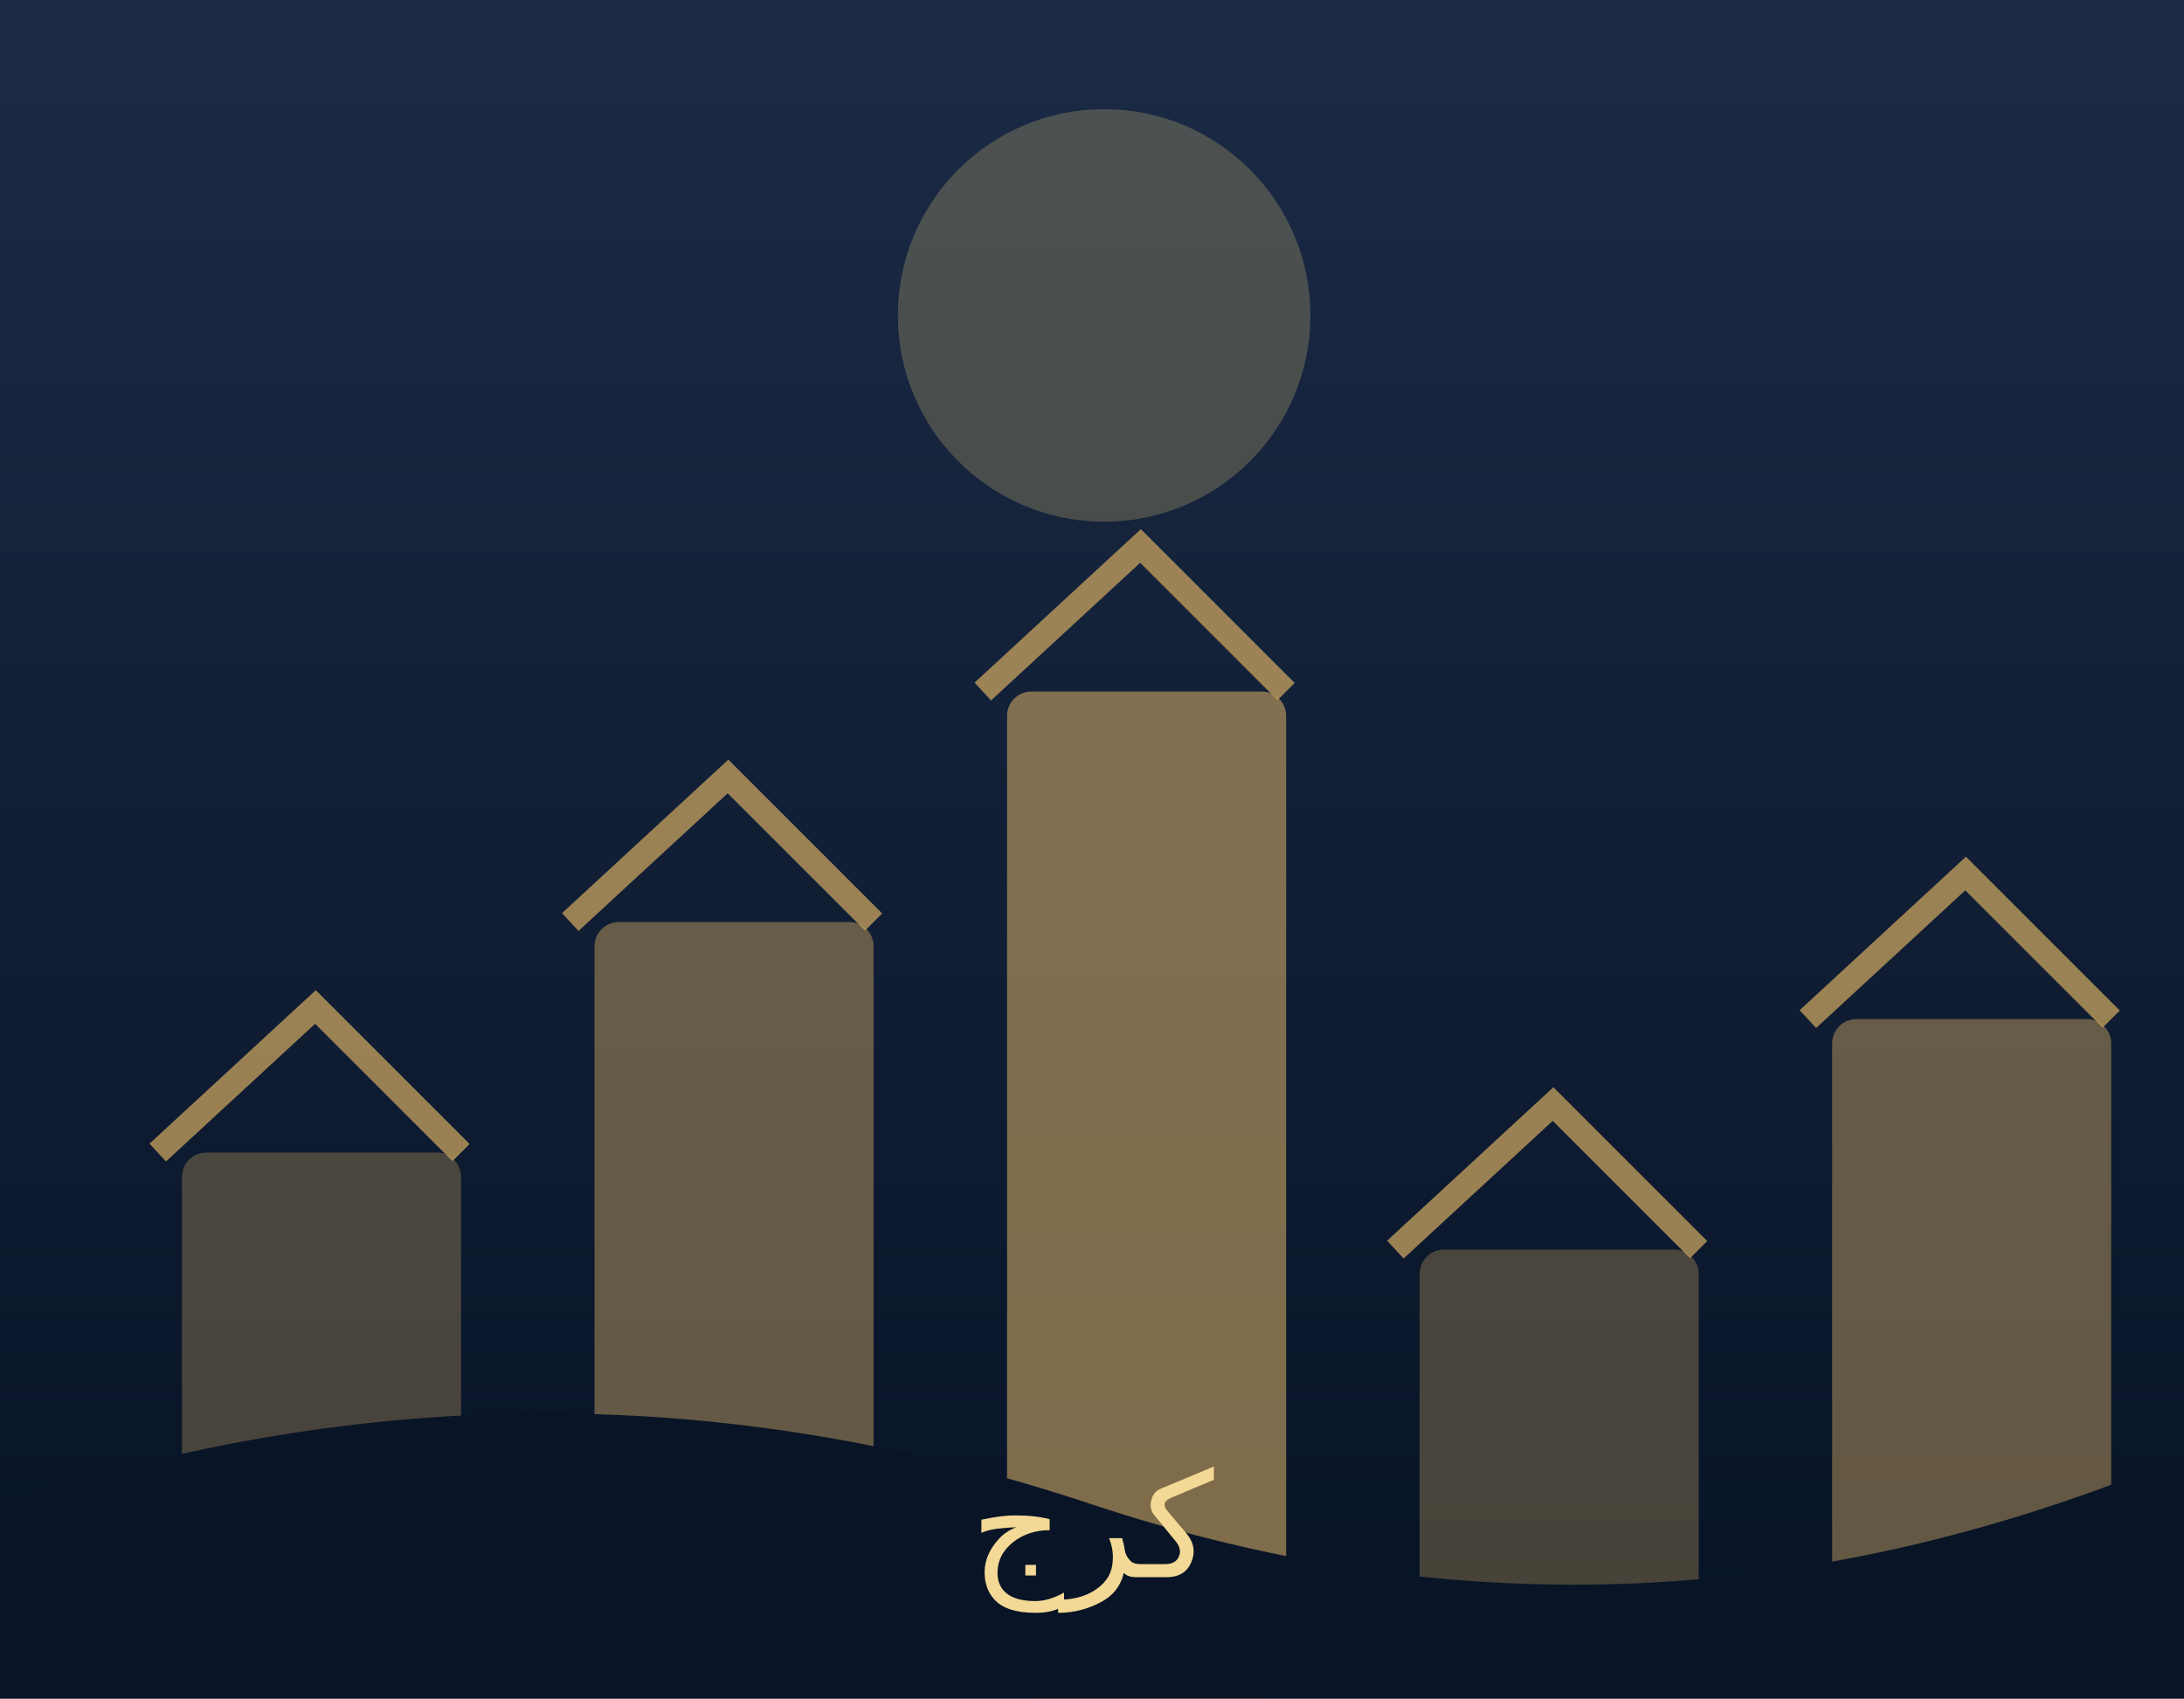
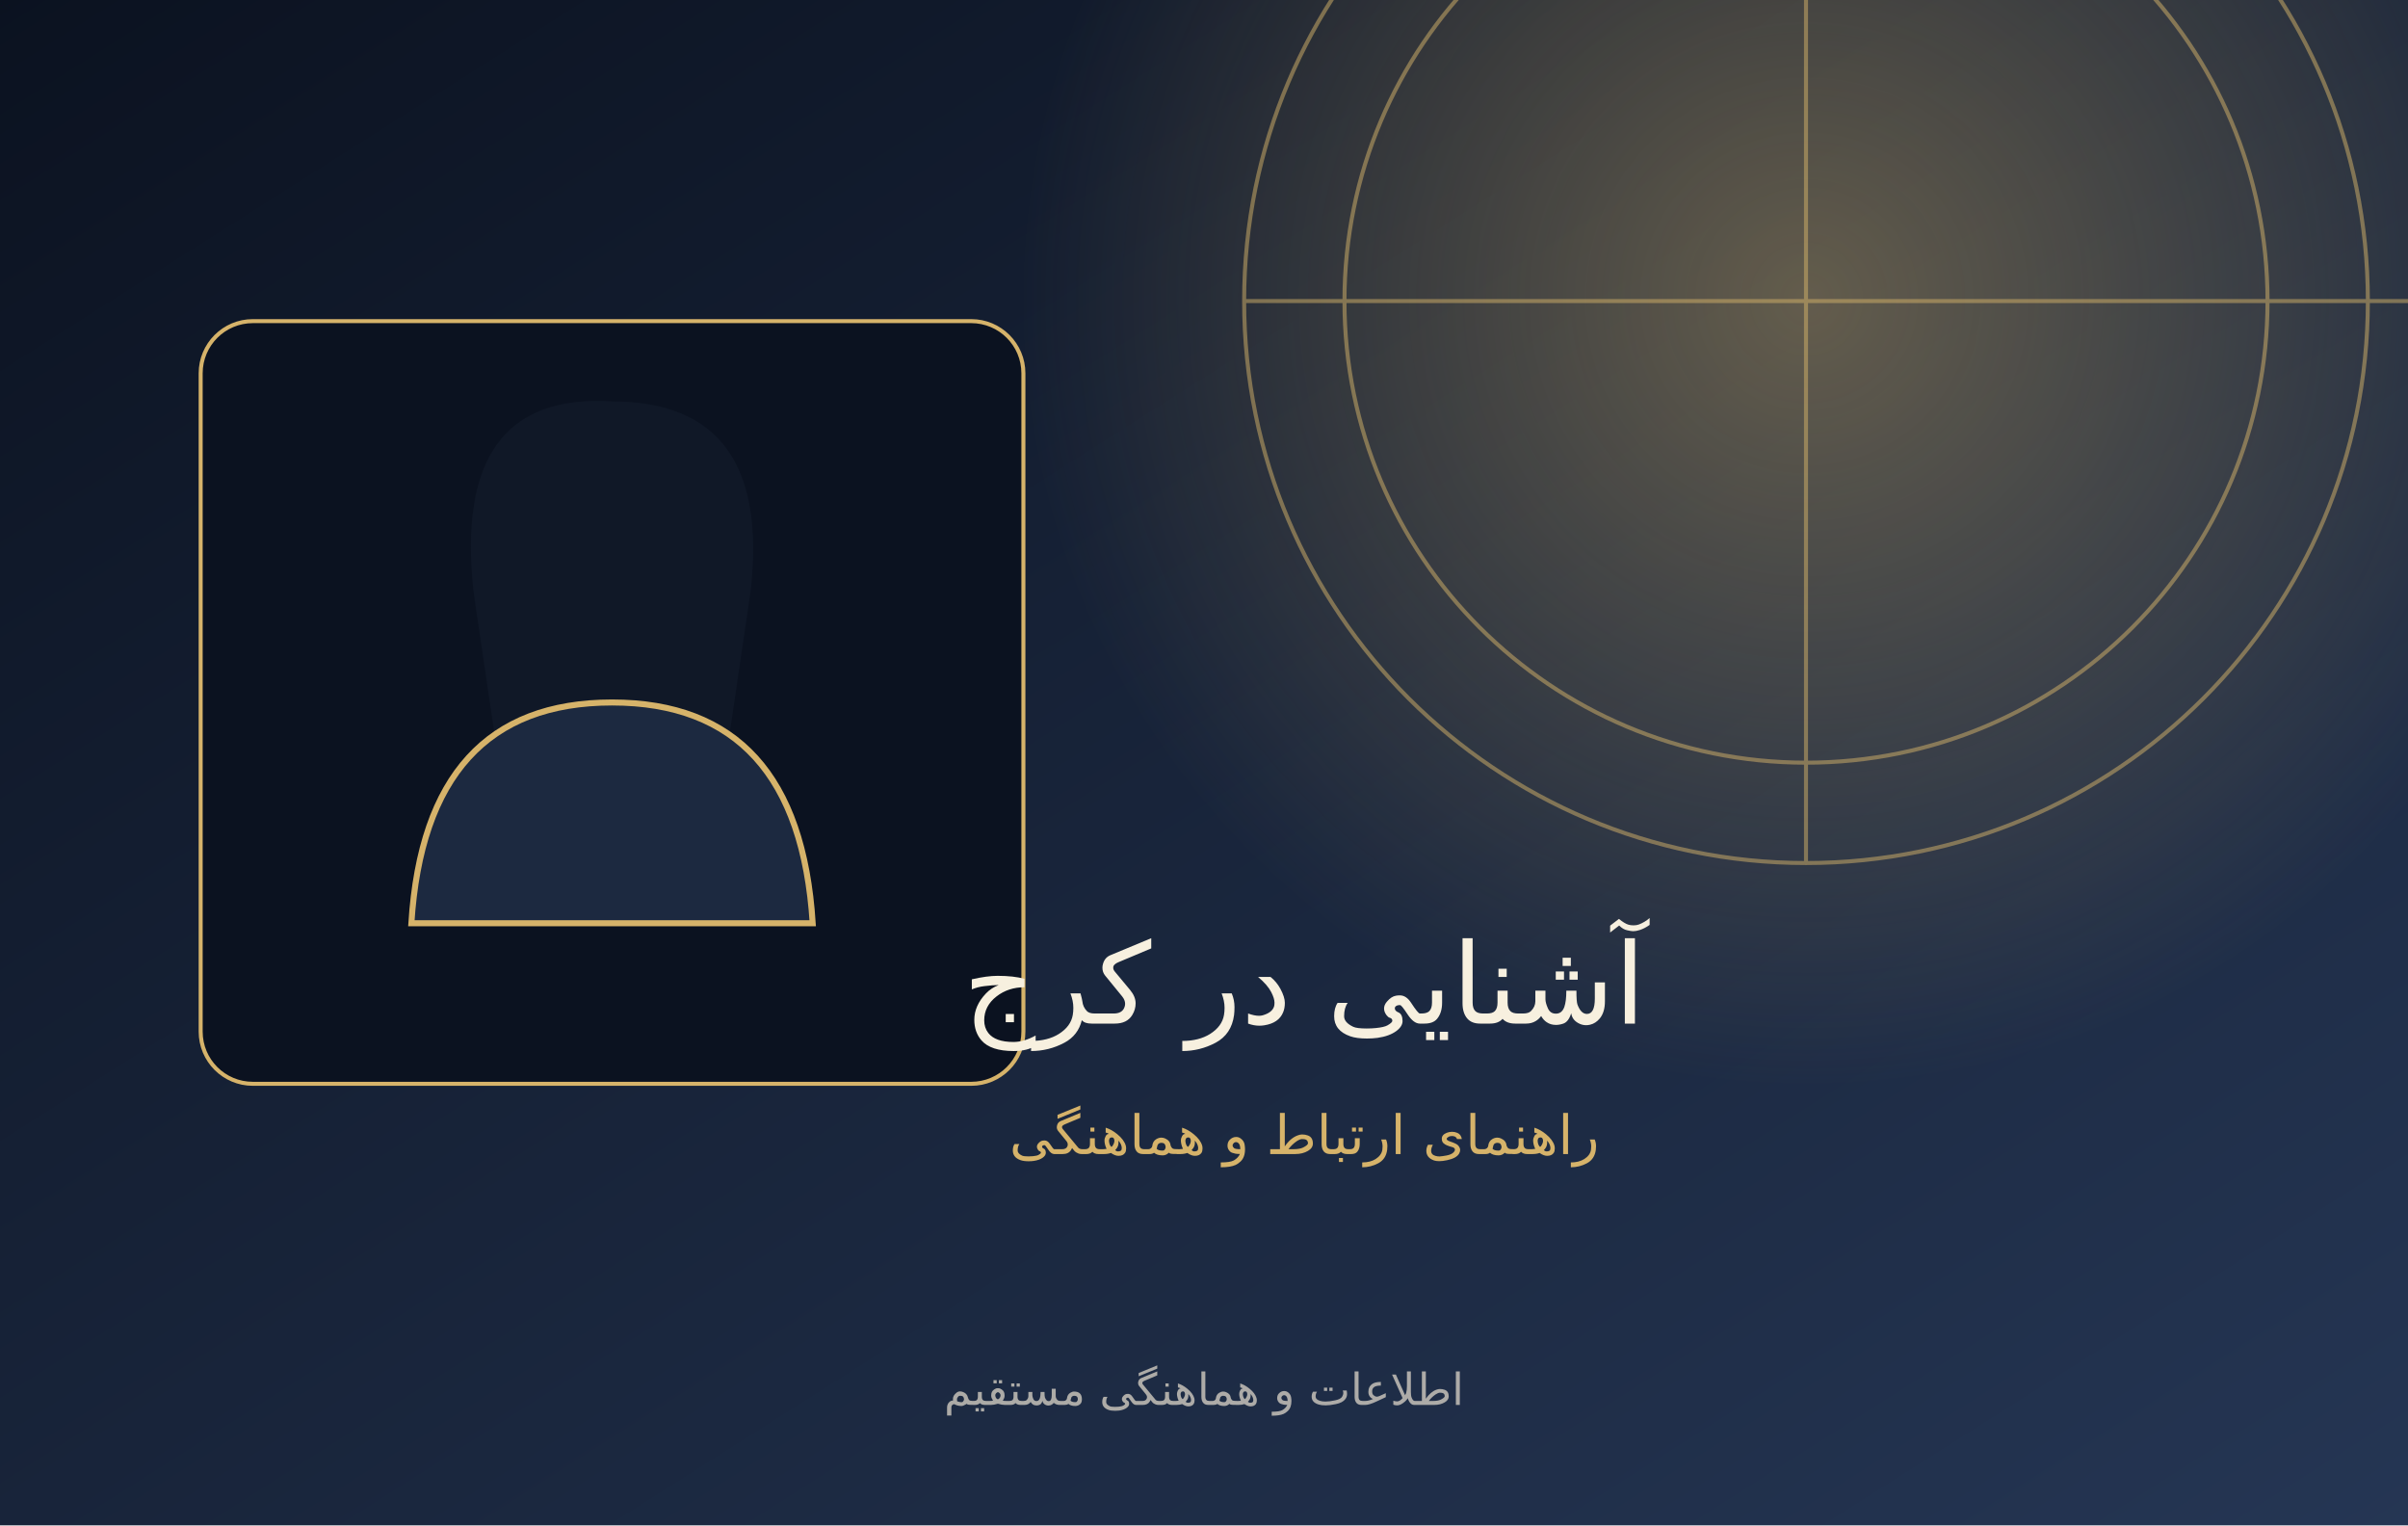
- <svg xmlns="http://www.w3.org/2000/svg" viewBox="0 0 180 140">
+ <svg xmlns="http://www.w3.org/2000/svg" width="1200" height="760" viewBox="0 0 1200 760">
  <defs>
-     <linearGradient id="g" x2="0" y2="1">
-       <stop stop-color="#1b2b45" />
-       <stop offset="1" stop-color="#071225" />
+     <linearGradient id="g" x1="0" y1="0" x2="1" y2="1">
+       <stop stop-color="#0b1220" />
+       <stop offset="1" stop-color="#253654" />
    </linearGradient>
+     <radialGradient id="r">
+       <stop stop-color="#d6b36a" stop-opacity=".4" />
+       <stop offset="1" stop-color="#d6b36a" stop-opacity="0" />
+     </radialGradient>
  </defs>
-   <rect width="180" height="140" fill="url(#g)" />
-   <circle cx="91" cy="26" r="17" fill="#e5c77d" opacity=".25" />
-   <rect x="15" y="95" width="23" height="45" rx="2" fill="#bd9b5d" opacity="0.35" />
-   <path d="M13 95 l13 -12 l12 12" fill="none" stroke="#bd9b5d" stroke-width="2" opacity=".8" />
-   <rect x="49" y="76" width="23" height="64" rx="2" fill="#bd9b5d" opacity="0.5" />
-   <path d="M47 76 l13 -12 l12 12" fill="none" stroke="#bd9b5d" stroke-width="2" opacity=".8" />
-   <rect x="83" y="57" width="23" height="83" rx="2" fill="#bd9b5d" opacity="0.65" />
-   <path d="M81 57 l13 -12 l12 12" fill="none" stroke="#bd9b5d" stroke-width="2" opacity=".8" />
-   <rect x="117" y="103" width="23" height="37" rx="2" fill="#bd9b5d" opacity="0.35" />
-   <path d="M115 103 l13 -12 l12 12" fill="none" stroke="#bd9b5d" stroke-width="2" opacity=".8" />
-   <rect x="151" y="84" width="23" height="56" rx="2" fill="#bd9b5d" opacity="0.5" />
-   <path d="M149 84 l13 -12 l12 12" fill="none" stroke="#bd9b5d" stroke-width="2" opacity=".8" />
-   <path d="M0 140 L0 124 Q45 109 90 124 T180 120 L180 140Z" fill="#091426" />
-   <text x="90" y="130" fill="#f3d995" font-size="12" text-anchor="middle" font-family="Tahoma">کرج</text>
+   <rect width="1200" height="760" fill="url(#g)" />
+   <circle cx="900" cy="150" r="390" fill="url(#r)" />
+   <g fill="none" stroke="#d6b36a" stroke-width="2" opacity=".5">
+     <circle cx="900" cy="150" r="230" />
+     <circle cx="900" cy="150" r="280" />
+     <path d="M620 150H1200M900 -100V430" />
+   </g>
+   <rect x="100" y="160" width="410" height="380" rx="26" fill="#0b1220" stroke="#d6b36a" stroke-width="2" />
+   <circle cx="305" cy="290" r="65" fill="#d4b89a" />
+   <path d="M236 295Q225 195 305 200Q385 200 374 295L360 390Q305 425 250 390Z" fill="#101827" />
+   <path d="M205 460Q212 350 305 350Q398 350 405 460Z" fill="#1c2940" stroke="#d6b36a" stroke-width="3" />
+   <text x="650" y="510" font-family="sans-serif" font-size="56" fill="#f7f0df" text-anchor="middle">آشنایی در کرج</text>
+   <text x="650" y="575" font-family="sans-serif" font-size="27" fill="#d6b36a" text-anchor="middle">راهنمای ارتباط و هماهنگی</text>
+   <text x="600" y="700" font-family="sans-serif" font-size="22" fill="#e9e1d1" opacity=".7" text-anchor="middle">اطلاعات و هماهنگی مستقیم</text>
</svg>
